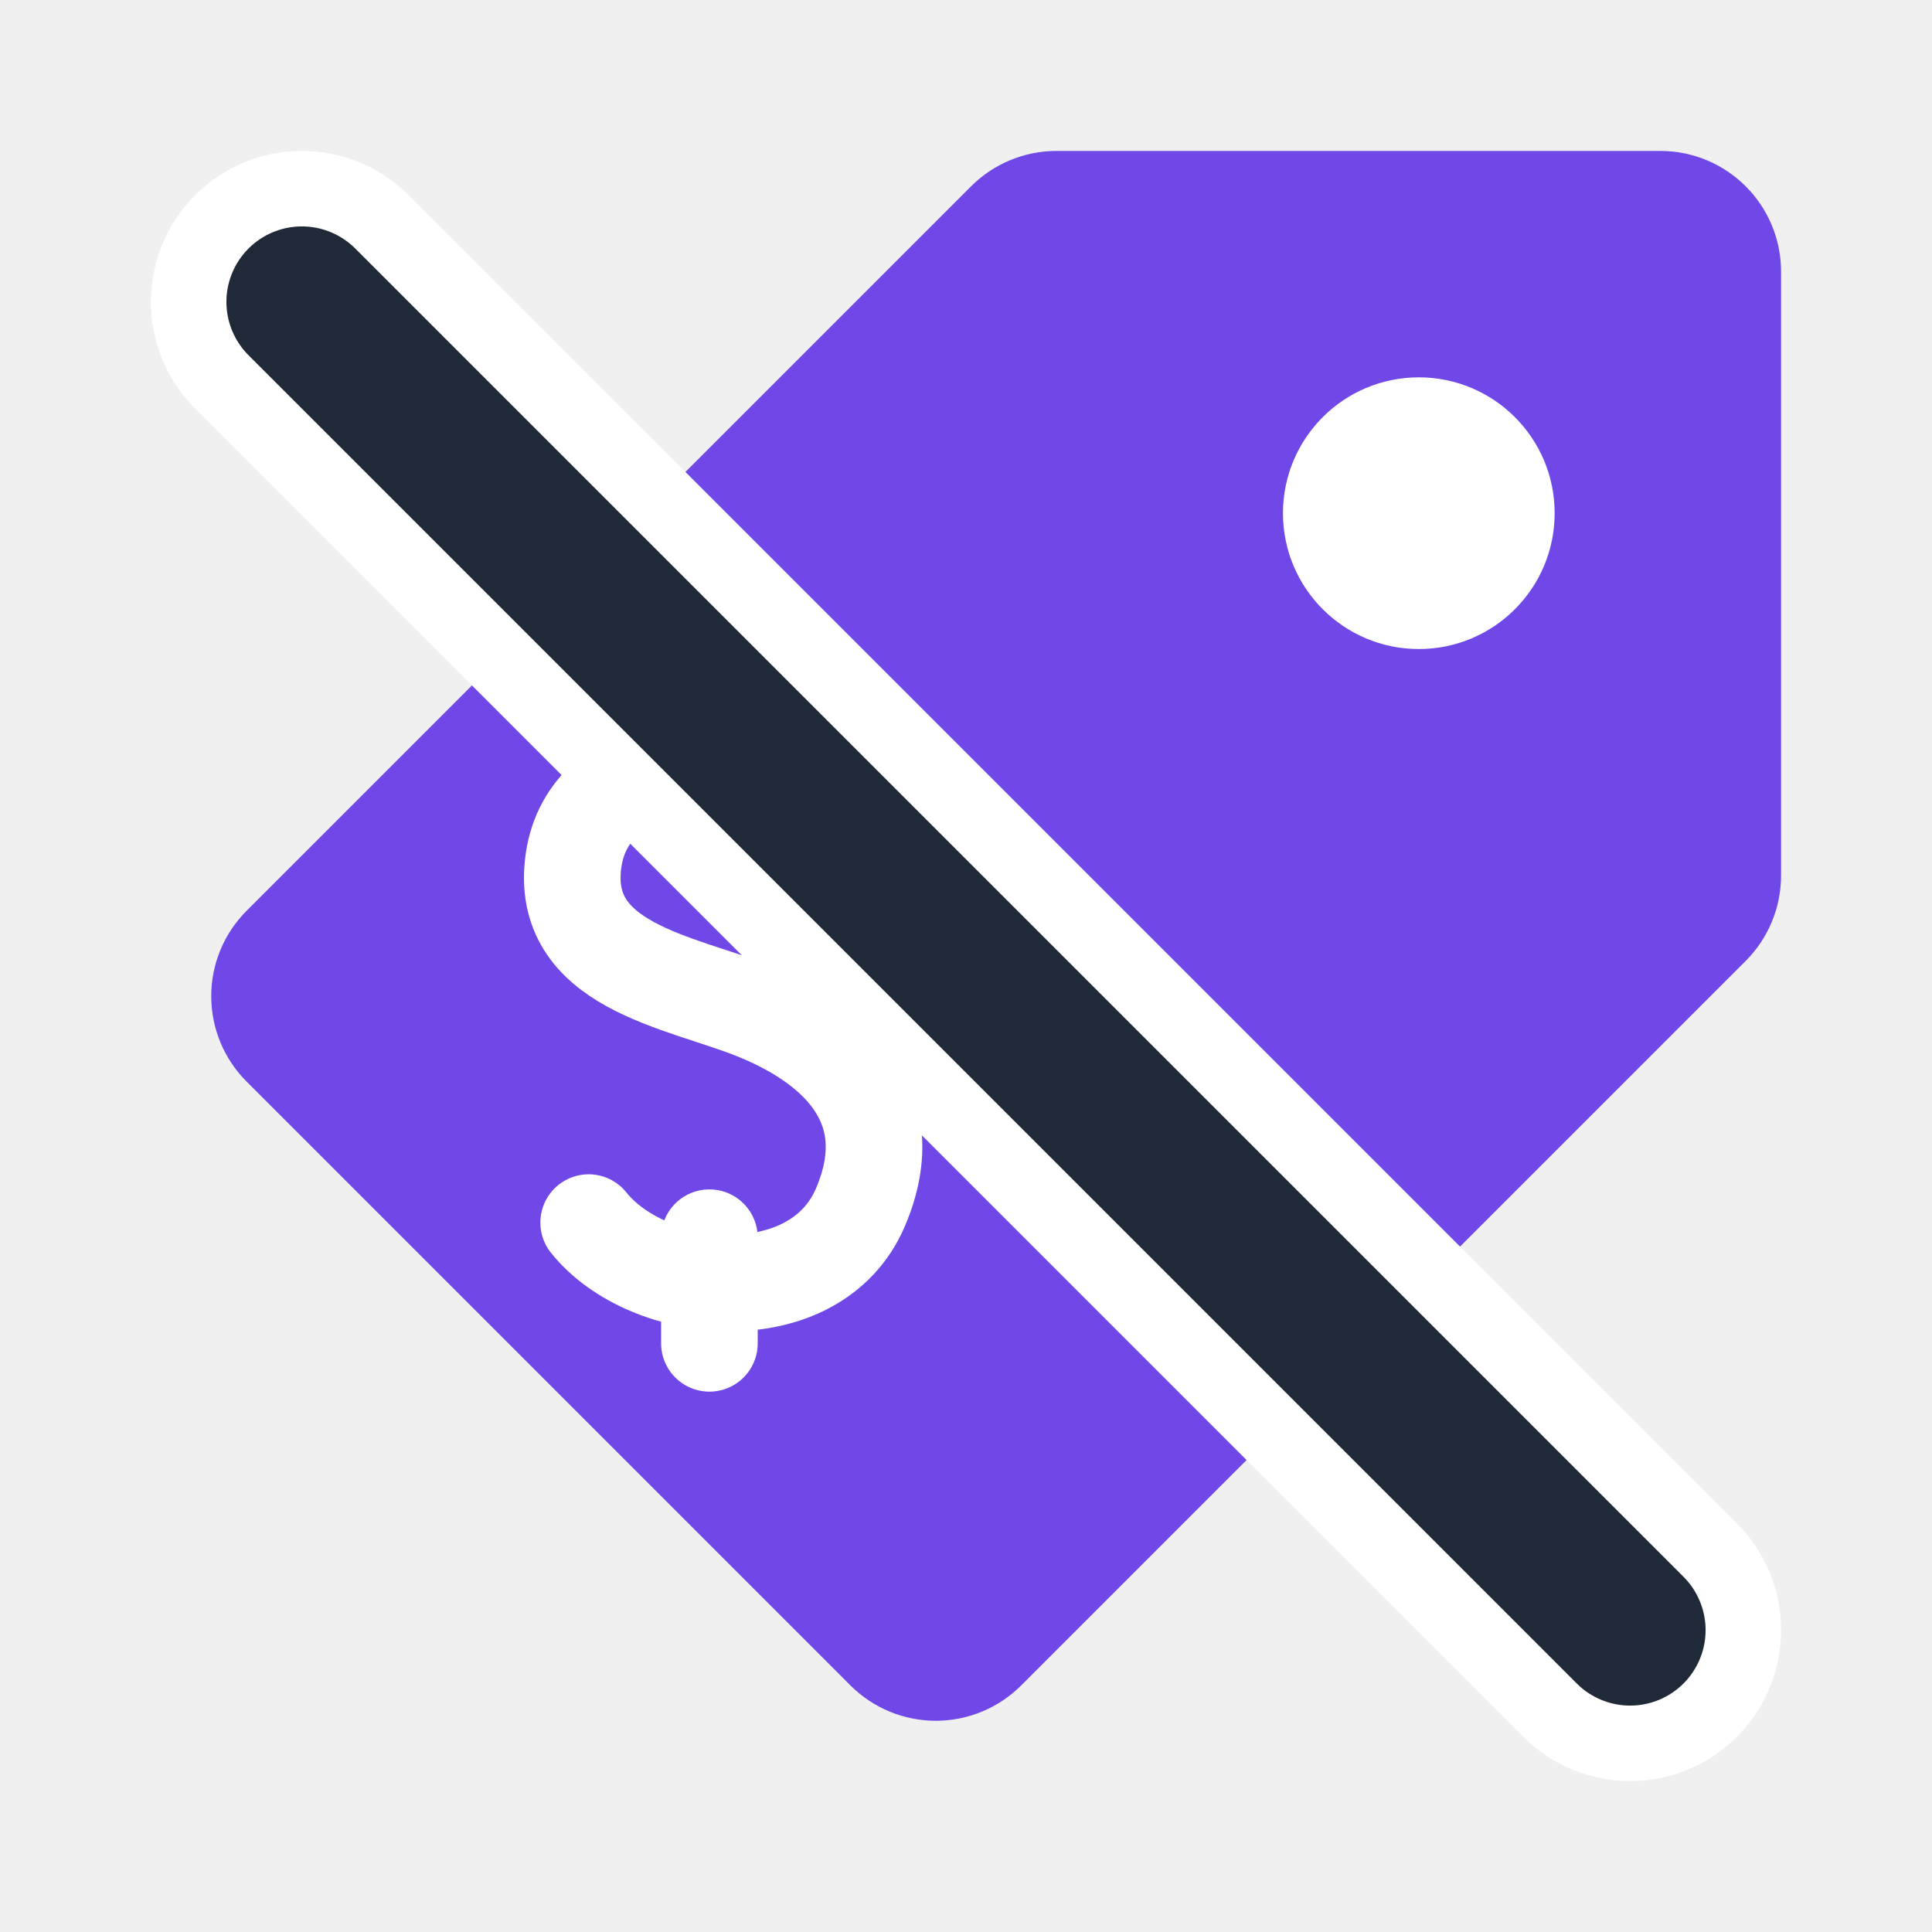
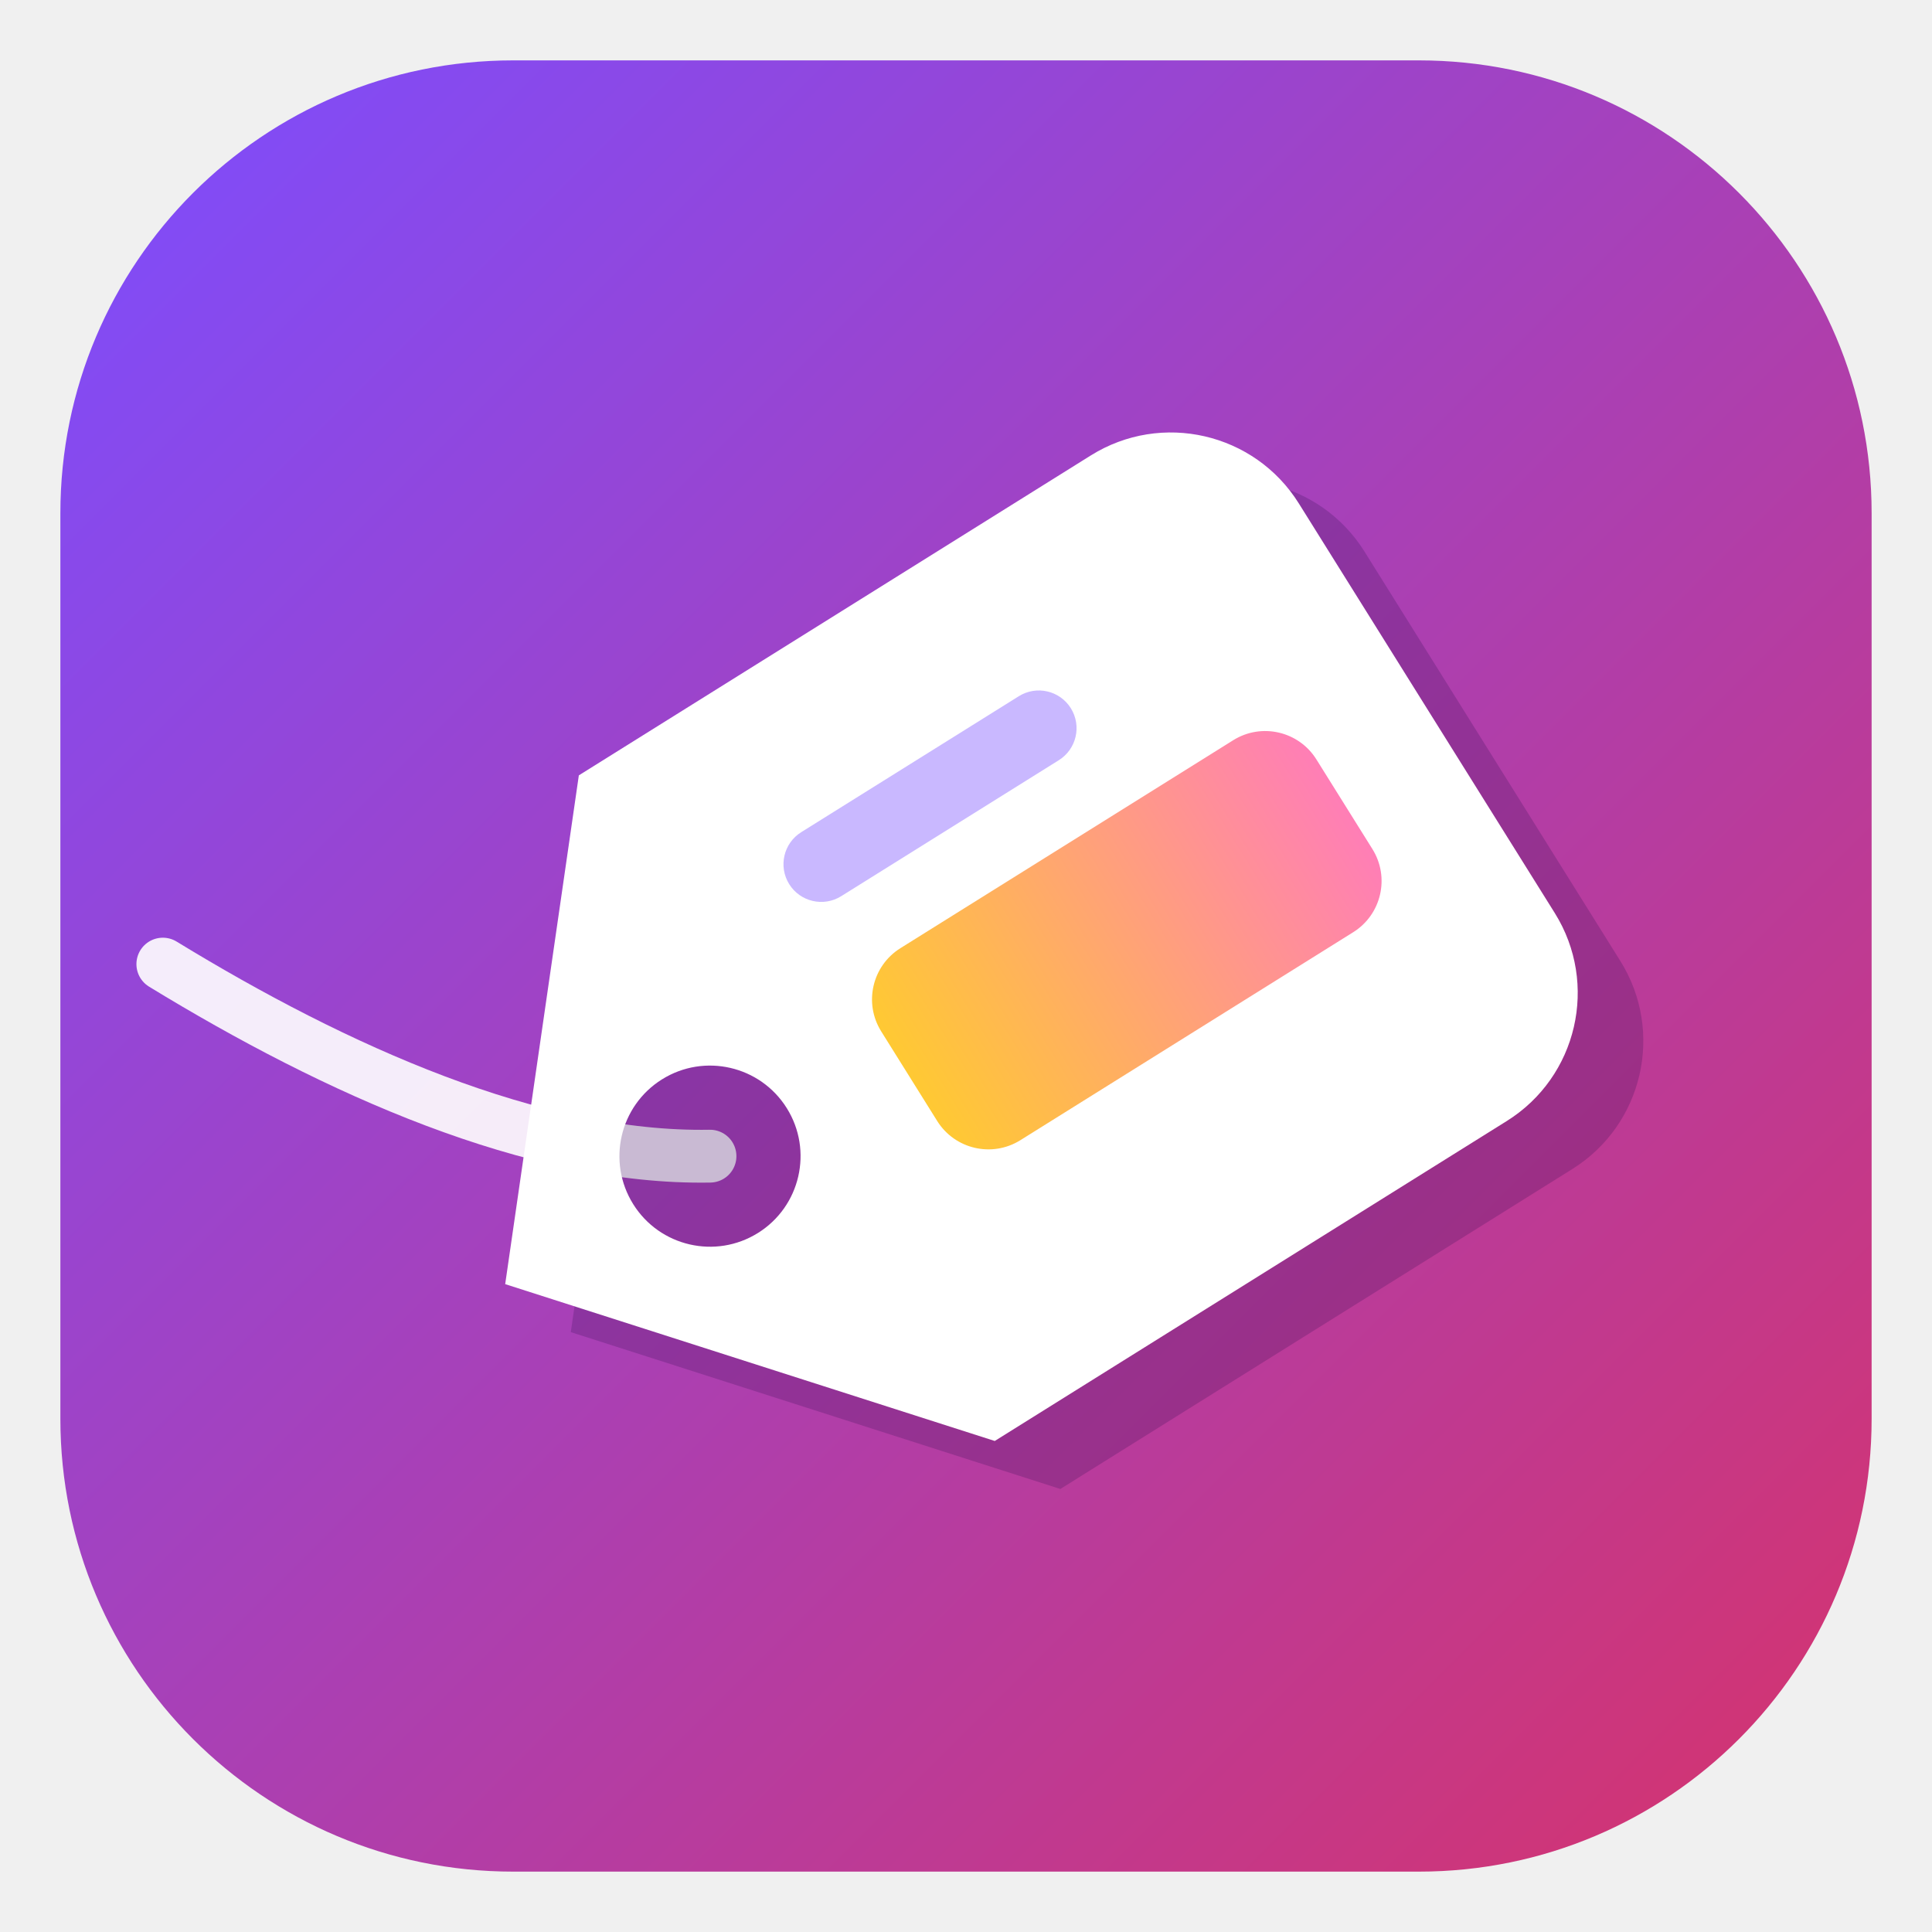
- <svg xmlns="http://www.w3.org/2000/svg" viewBox="0 0 64 64">
-   <path d="M35 5h20a4 4 0 0 1 4 4v20a4 4 0 0 1-1.17 2.83l-24 24a4 4 0 0 1-5.66 0L8.17 35.83a4 4 0 0 1 0-5.66l24-24A4 4 0 0 1 35 5z" fill="#7048e8" />
-   <circle cx="47" cy="17" r="4.5" fill="#fff" />
-   <path d="M27 26.5c-2.5-2-7.5-1.5-8 2s3.5 4 6 5 5 3 3.5 6.5-7 3-9 .5M23.5 22v3.5m0 15.5v3.5" fill="none" stroke="#fff" stroke-width="3.2" stroke-linecap="round" />
-   <path d="M10 10 54 54" stroke="#fff" stroke-width="10" stroke-linecap="round" />
-   <path d="M10 10 54 54" stroke="#1f2937" stroke-width="5" stroke-linecap="round" />
+ <svg xmlns="http://www.w3.org/2000/svg" viewBox="0 0 128 128">
+   <defs>
+     <linearGradient id="fond" x1="0" y1="0" x2="1" y2="1">
+       <stop offset="0" stop-color="#7c4dff" />
+       <stop offset="1" stop-color="#d6336c" />
+     </linearGradient>
+     <linearGradient id="barre" x1="0" y1="0" x2="1" y2="0">
+       <stop offset="0" stop-color="#ffc933" />
+       <stop offset="1" stop-color="#ff7eb6" />
+     </linearGradient>
+   </defs>
+   <rect x="4" y="4" width="120" height="120" rx="30" fill="url(#fond)" />
+   <g transform="rotate(-32 64 66)">
+     <path d="M44 66C34 60 26 48 20 36" fill="none" stroke="#fff" stroke-width="3.5" stroke-linecap="round" opacity=".9" />
+     <path d="M50 40h40a10 10 0 0 1 10 10v32a10 10 0 0 1-10 10H50L28 66Z" transform="translate(2 5)" fill="#2b0a4d" opacity=".22" />
+     <path fill="#fff" fill-rule="evenodd" d="M50 40h40a10 10 0 0 1 10 10v32a10 10 0 0 1-10 10H50L28 66ZM50 66a6 6 0 1 0-12 0 6 6 0 0 0 12 0Z" />
+     <rect x="58" y="51" width="22" height="5" rx="2.5" fill="#c9b8ff" />
+     <rect x="58" y="61" width="34" height="15" rx="4" fill="url(#barre)" />
+   </g>
</svg>
